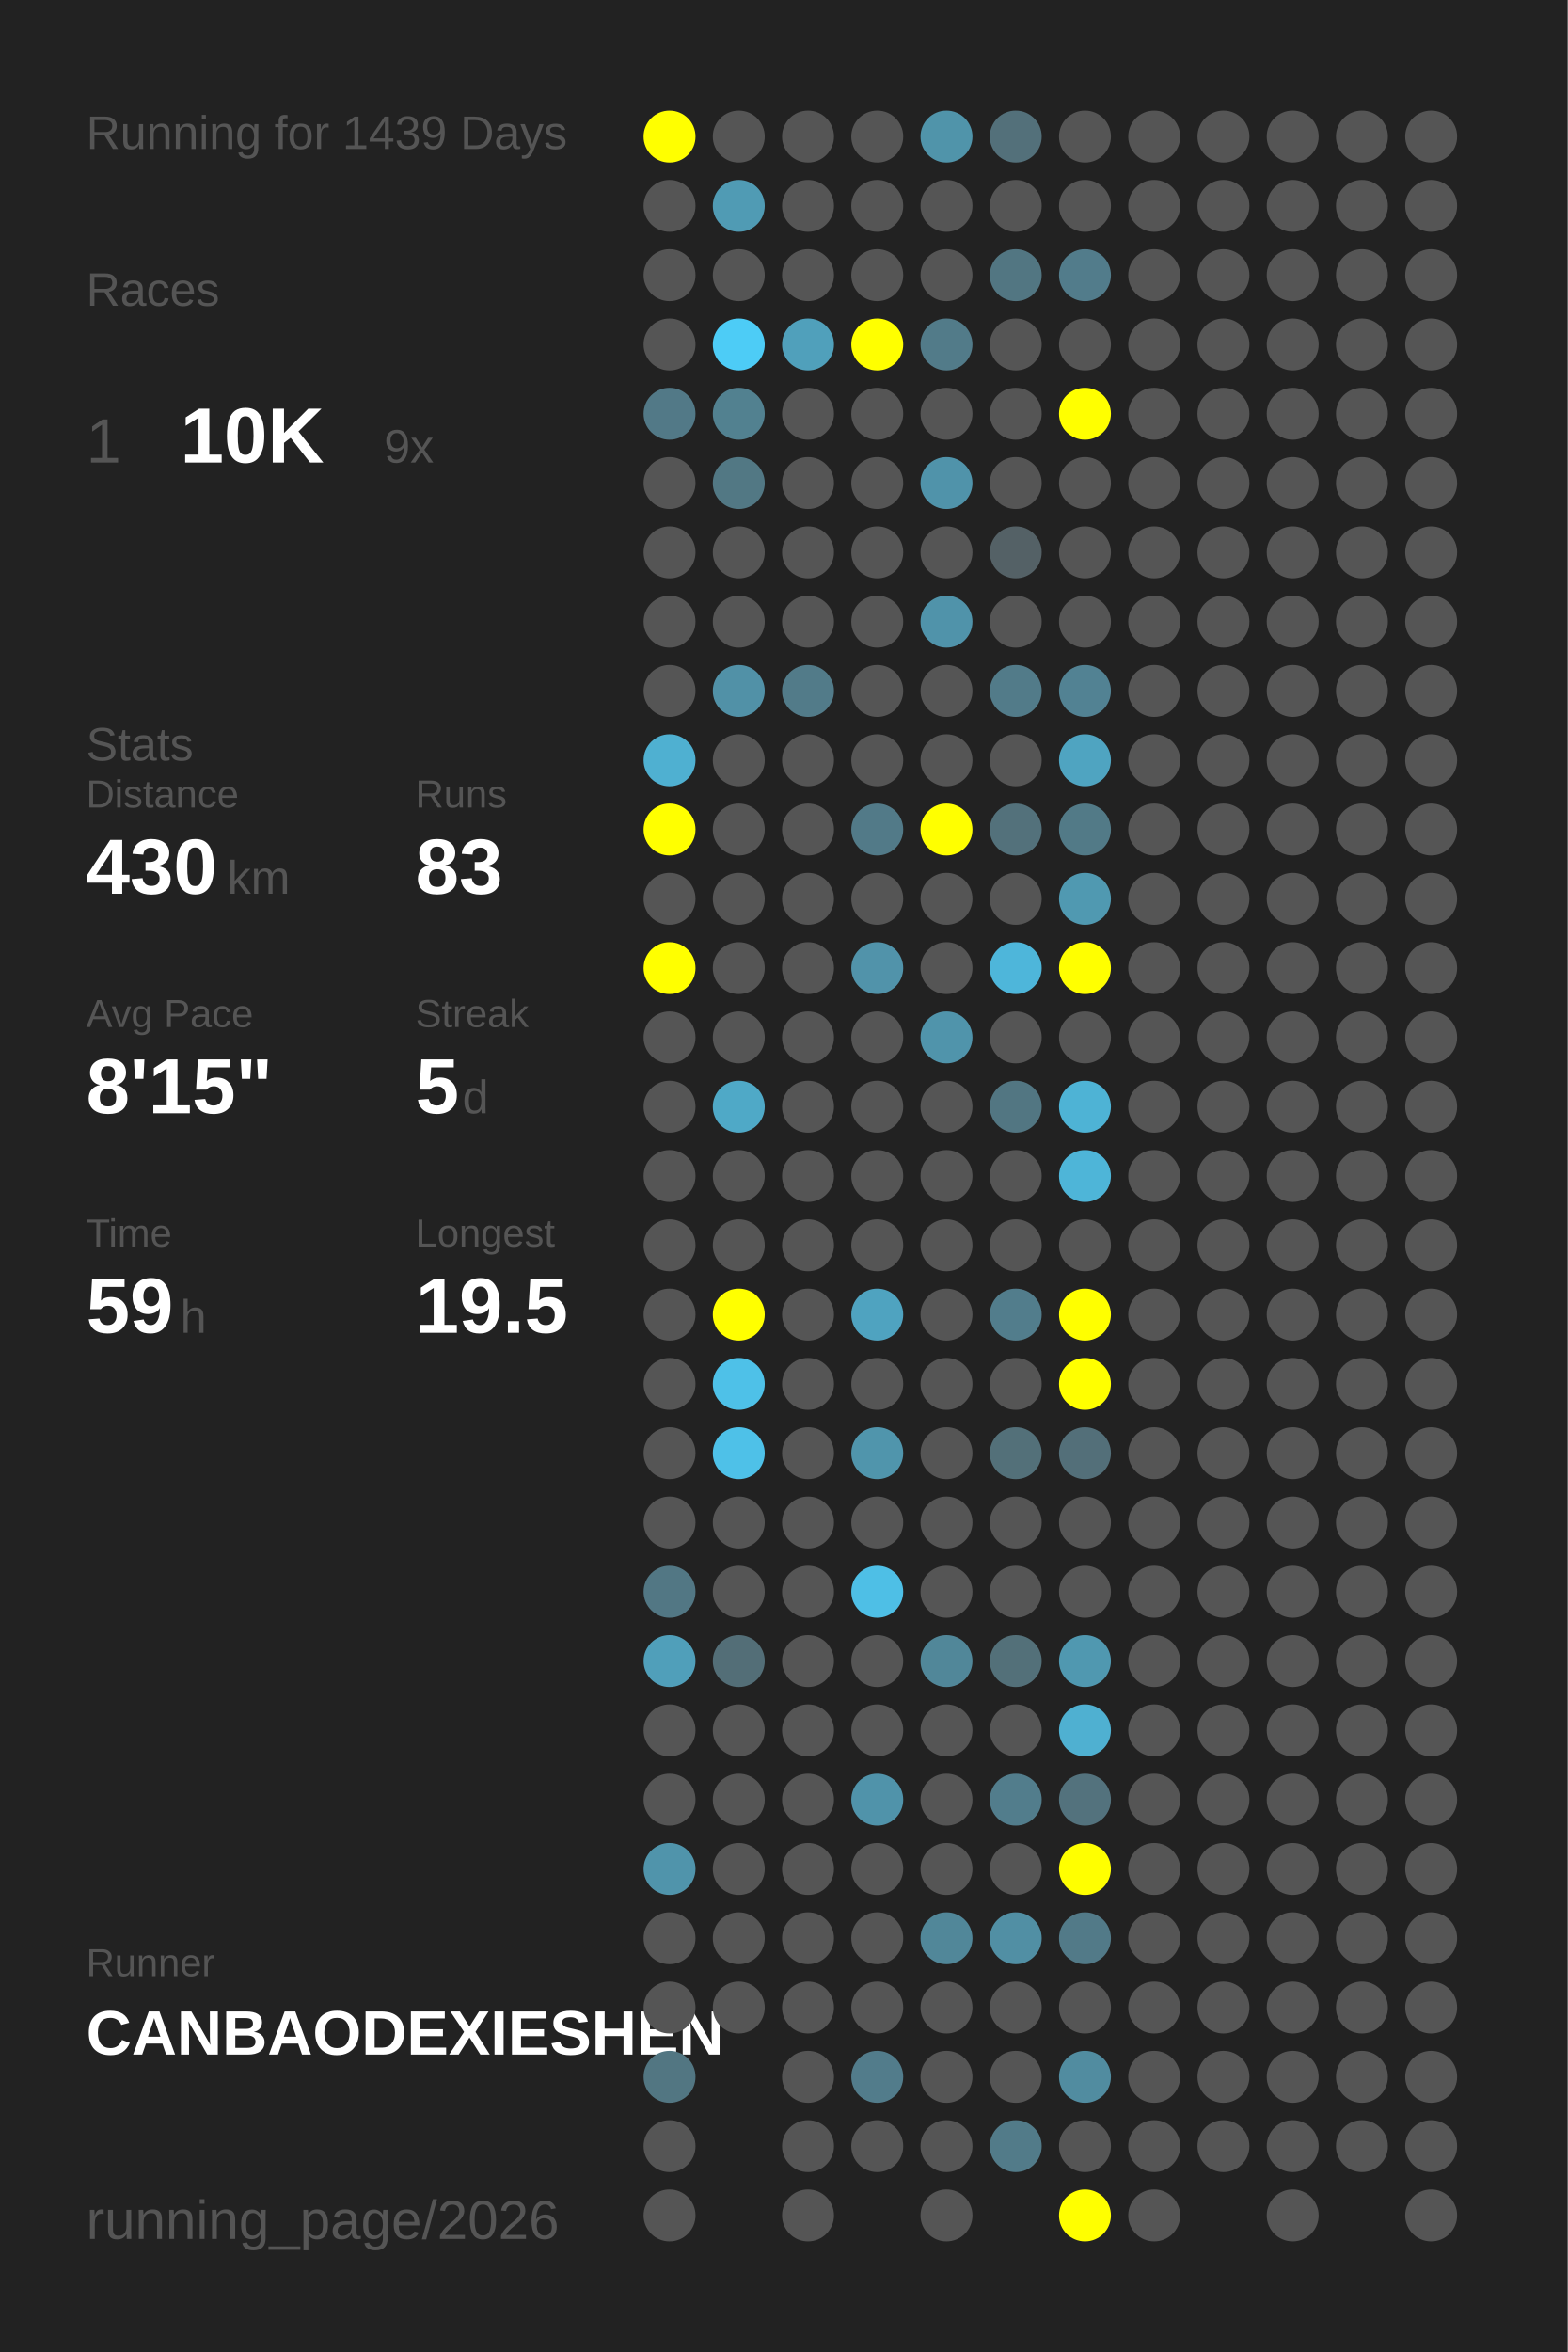
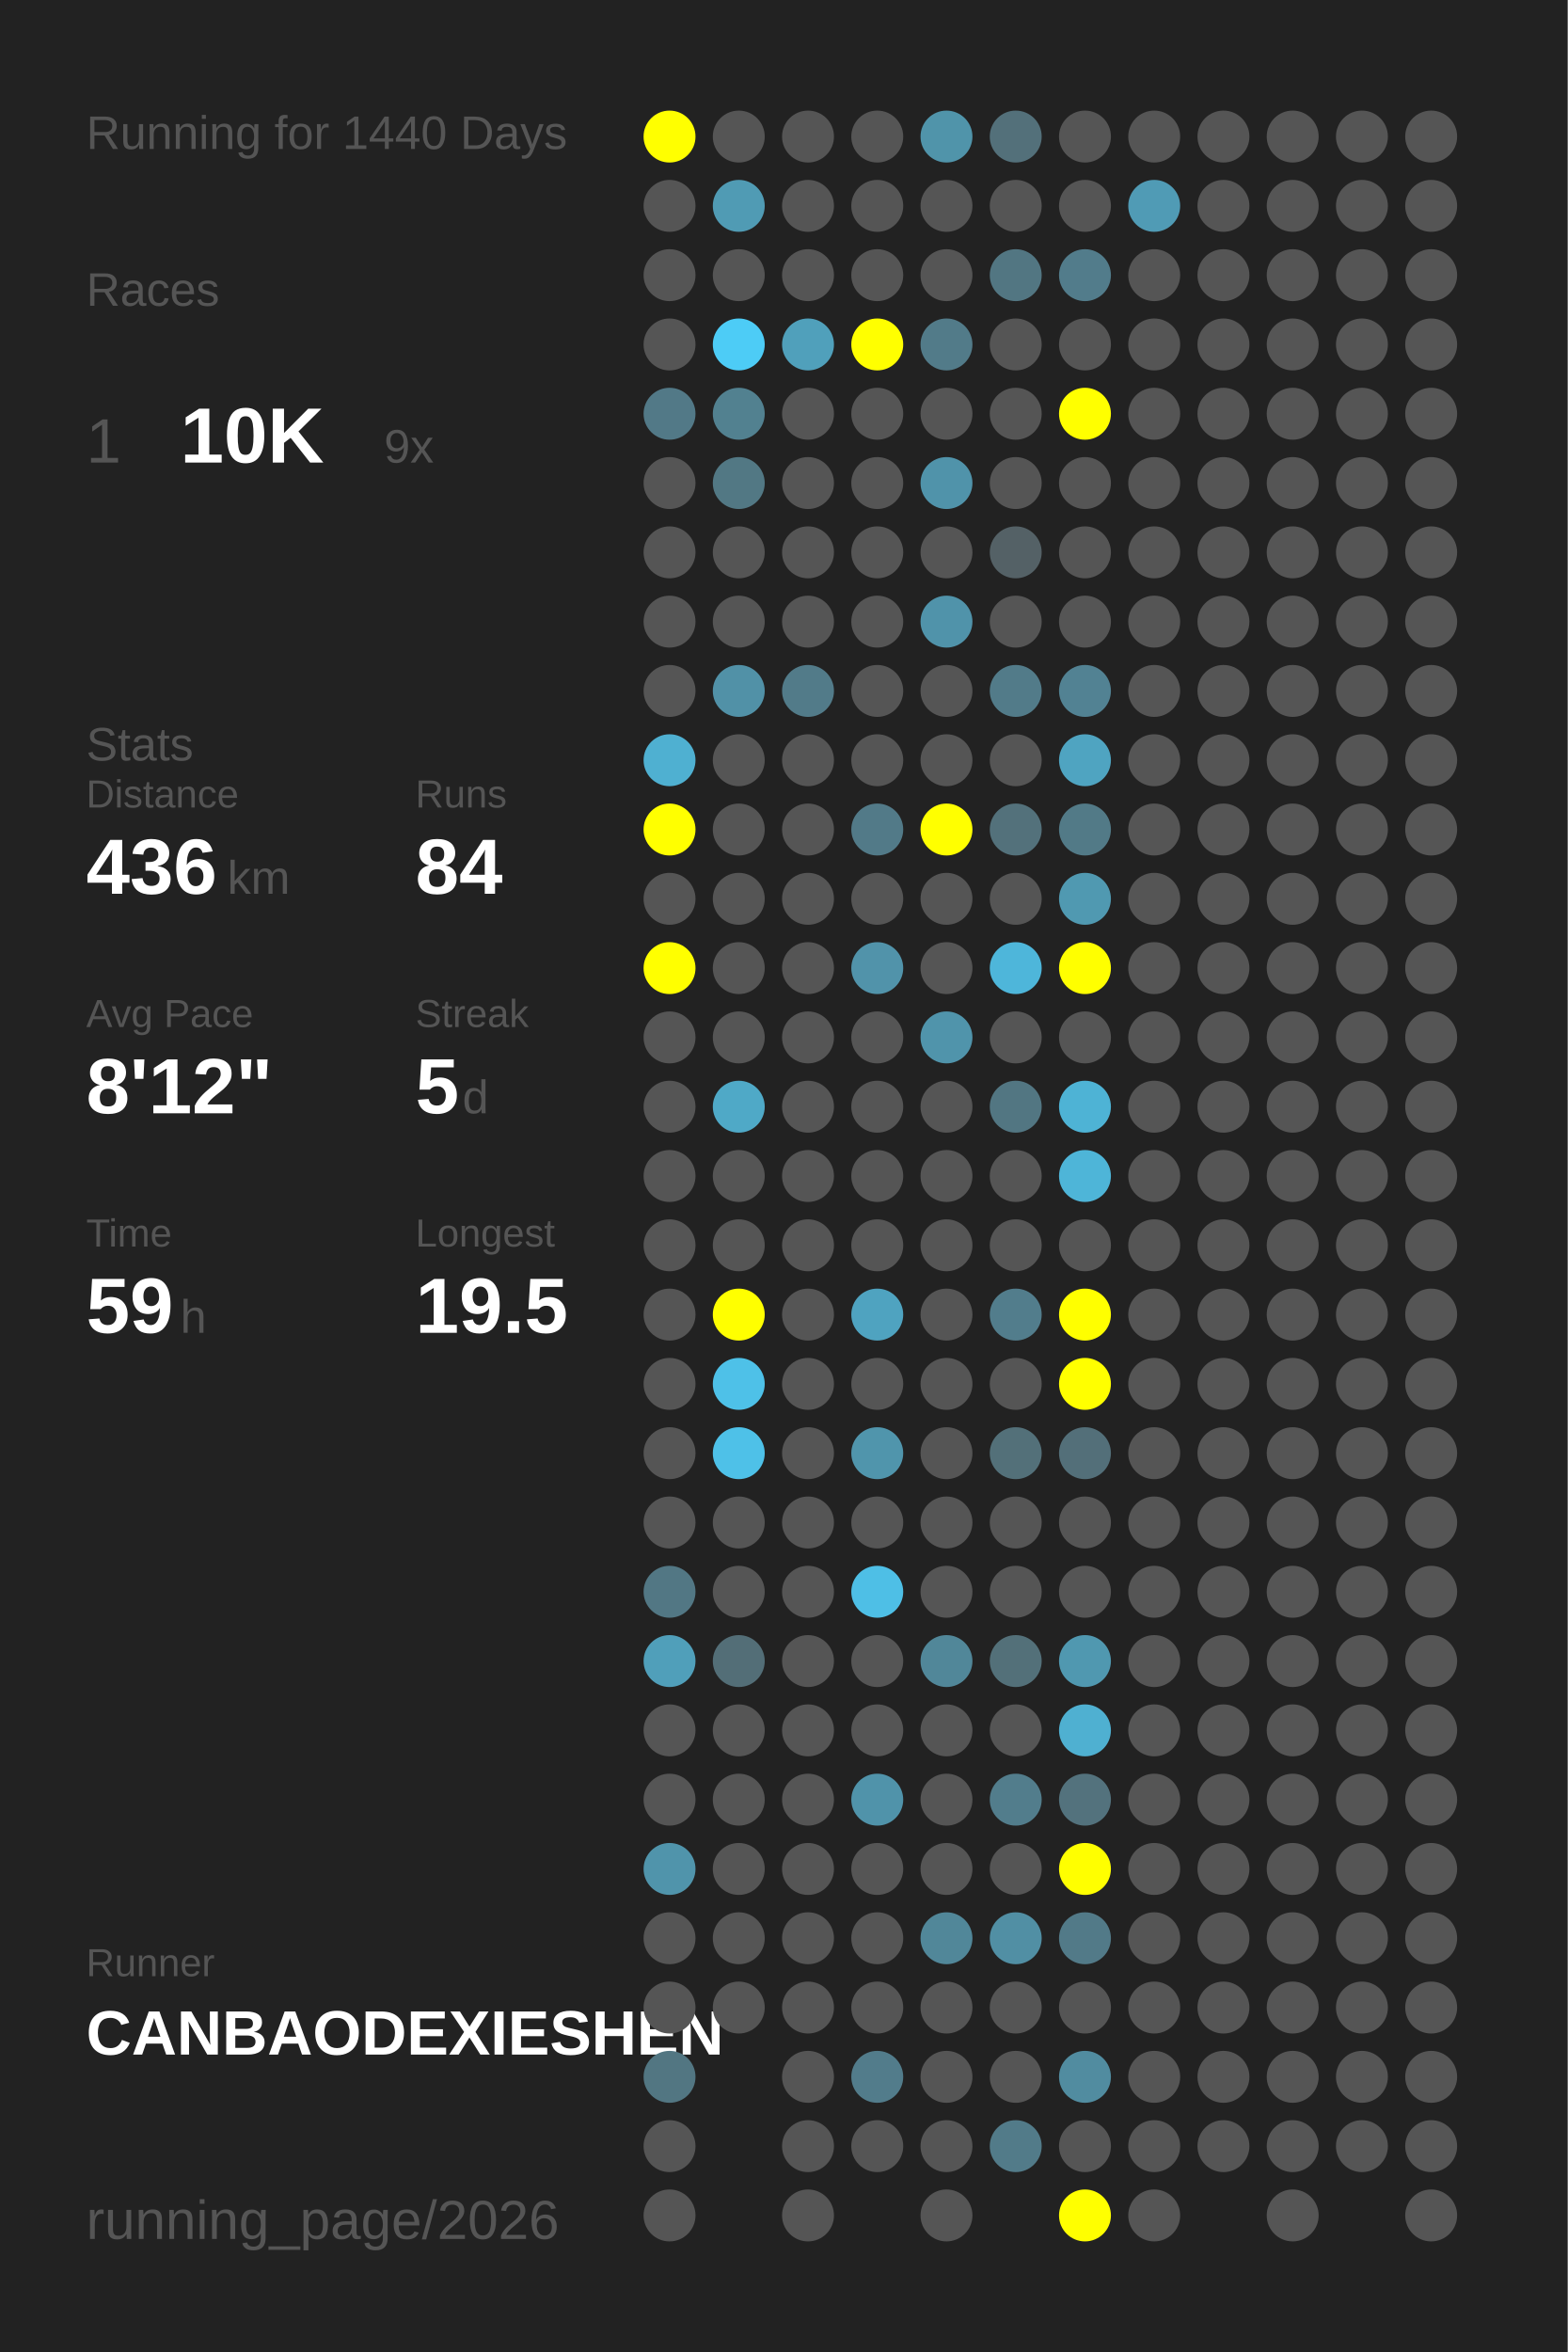
<svg xmlns="http://www.w3.org/2000/svg" baseProfile="full" height="300mm" version="1.1" viewBox="0,0,200,300" width="200mm">
  <defs />
  <rect fill="#222222" height="300" width="200" x="0" y="0" />
-   <text fill="#555555" style="font-size:6px; font-family:Arial;" x="11" y="19">Running for 1439 Days</text>
+   <text fill="#555555" style="font-size:6px; font-family:Arial;" x="11" y="19">Running for 1440 Days</text>
  <text fill="#555555" style="font-size:6px; font-family:Arial;" x="11" y="39">Races</text>
  <text fill="#555555" style="font-size:8px; font-family:Arial;" x="11" y="59">1</text>
  <text fill="#FFFFFF" style="font-size:10px; font-family:Arial; font-weight:bold;" x="23" y="59">10K</text>
  <text fill="#555555" style="font-size:6px; font-family:Arial;" x="49" y="59">9x</text>
  <text fill="#555555" style="font-size:6px; font-family:Arial;" x="11" y="97">Stats</text>
  <text fill="#555555" style="font-size:5px; font-family:Arial;" x="11" y="103">Distance</text>
-   <text fill="#FFFFFF" style="font-size:10px; font-family:Arial; font-weight:bold;" x="11" y="114">430</text>
+   <text fill="#FFFFFF" style="font-size:10px; font-family:Arial; font-weight:bold;" x="11" y="114">436</text>
  <text fill="#555555" style="font-size:6px; font-family:Arial;" x="29" y="114">km</text>
  <text fill="#555555" style="font-size:5px; font-family:Arial;" x="53" y="103">Runs</text>
-   <text fill="#FFFFFF" style="font-size:10px; font-family:Arial; font-weight:bold;" x="53" y="114">83</text>
+   <text fill="#FFFFFF" style="font-size:10px; font-family:Arial; font-weight:bold;" x="53" y="114">84</text>
  <text fill="#555555" style="font-size:5px; font-family:Arial;" x="11" y="131">Avg Pace</text>
-   <text fill="#FFFFFF" style="font-size:10px; font-family:Arial; font-weight:bold;" x="11" y="142">8'15"</text>
+   <text fill="#FFFFFF" style="font-size:10px; font-family:Arial; font-weight:bold;" x="11" y="142">8'12"</text>
  <text fill="#555555" style="font-size:5px; font-family:Arial;" x="53" y="131">Streak</text>
  <text fill="#FFFFFF" style="font-size:10px; font-family:Arial; font-weight:bold;" x="53" y="142">5</text>
  <text fill="#555555" style="font-size:6px; font-family:Arial;" x="59" y="142">d</text>
  <text fill="#555555" style="font-size:5px; font-family:Arial;" x="11" y="159">Time</text>
  <text fill="#FFFFFF" style="font-size:10px; font-family:Arial; font-weight:bold;" x="11" y="170">59</text>
  <text fill="#555555" style="font-size:6px; font-family:Arial;" x="23" y="170">h</text>
  <text fill="#555555" style="font-size:5px; font-family:Arial;" x="53" y="159">Longest</text>
  <text fill="#FFFFFF" style="font-size:10px; font-family:Arial; font-weight:bold;" x="53" y="170">19.5</text>
  <text fill="#555555" style="font-size:5px; font-family:Arial;" x="11" y="252.065">Runner</text>
  <text fill="#FFFFFF" style="font-size:8px; font-family:Arial; font-weight:bold;" x="11" y="262.065">CANBAODEXIESHEN</text>
  <text fill="#555555" style="font-size:7px; font-family:Arial;" x="11" y="285.581">running_page/2026</text>
  <circle cx="85.417" cy="17.419" fill="#FFFF00" r="3.312" />
  <circle cx="85.417" cy="26.258" fill="#555555" r="3.312" />
  <circle cx="85.417" cy="35.097" fill="#555555" r="3.312" />
  <circle cx="85.417" cy="43.935" fill="#555555" r="3.312" />
  <circle cx="85.417" cy="52.774" fill="#527987" r="3.312" />
  <circle cx="85.417" cy="61.613" fill="#555555" r="3.312" />
  <circle cx="85.417" cy="70.452" fill="#555555" r="3.312" />
  <circle cx="85.417" cy="79.29" fill="#555555" r="3.312" />
  <circle cx="85.417" cy="88.129" fill="#555555" r="3.312" />
  <circle cx="85.417" cy="96.968" fill="#4fb0d1" r="3.312" />
  <circle cx="85.417" cy="105.806" fill="#FFFF00" r="3.312" />
  <circle cx="85.417" cy="114.645" fill="#555555" r="3.312" />
  <circle cx="85.417" cy="123.484" fill="#FFFF00" r="3.312" />
  <circle cx="85.417" cy="132.323" fill="#555555" r="3.312" />
  <circle cx="85.417" cy="141.161" fill="#555555" r="3.312" />
  <circle cx="85.417" cy="150" fill="#555555" r="3.312" />
  <circle cx="85.417" cy="158.839" fill="#555555" r="3.312" />
  <circle cx="85.417" cy="167.677" fill="#555555" r="3.312" />
  <circle cx="85.417" cy="176.516" fill="#555555" r="3.312" />
  <circle cx="85.417" cy="185.355" fill="#555555" r="3.312" />
  <circle cx="85.417" cy="194.194" fill="#555555" r="3.312" />
  <circle cx="85.417" cy="203.032" fill="#527784" r="3.312" />
  <circle cx="85.417" cy="211.871" fill="#509fba" r="3.312" />
  <circle cx="85.417" cy="220.71" fill="#555555" r="3.312" />
  <circle cx="85.417" cy="229.548" fill="#555555" r="3.312" />
  <circle cx="85.417" cy="238.387" fill="#5094ab" r="3.312" />
  <circle cx="85.417" cy="247.226" fill="#555555" r="3.312" />
  <circle cx="85.417" cy="256.065" fill="#555555" r="3.312" />
  <circle cx="85.417" cy="264.903" fill="#527682" r="3.312" />
  <circle cx="85.417" cy="273.742" fill="#555555" r="3.312" />
  <circle cx="85.417" cy="282.581" fill="#555555" r="3.312" />
  <circle cx="94.25" cy="17.419" fill="#555555" r="3.312" />
  <circle cx="94.25" cy="26.258" fill="#509bb4" r="3.312" />
  <circle cx="94.25" cy="35.097" fill="#555555" r="3.312" />
  <circle cx="94.25" cy="43.935" fill="#4dccf6" r="3.312" />
  <circle cx="94.25" cy="52.774" fill="#528190" r="3.312" />
  <circle cx="94.25" cy="61.613" fill="#527884" r="3.312" />
  <circle cx="94.25" cy="70.452" fill="#555555" r="3.312" />
  <circle cx="94.25" cy="79.29" fill="#555555" r="3.312" />
  <circle cx="94.25" cy="88.129" fill="#5191a7" r="3.312" />
  <circle cx="94.25" cy="96.968" fill="#555555" r="3.312" />
  <circle cx="94.25" cy="105.806" fill="#555555" r="3.312" />
  <circle cx="94.25" cy="114.645" fill="#555555" r="3.312" />
  <circle cx="94.25" cy="123.484" fill="#555555" r="3.312" />
  <circle cx="94.25" cy="132.323" fill="#555555" r="3.312" />
  <circle cx="94.25" cy="141.161" fill="#4fa9c7" r="3.312" />
  <circle cx="94.25" cy="150" fill="#555555" r="3.312" />
  <circle cx="94.25" cy="158.839" fill="#555555" r="3.312" />
  <circle cx="94.25" cy="167.677" fill="#FFFF00" r="3.312" />
  <circle cx="94.25" cy="176.516" fill="#4ec1e8" r="3.312" />
  <circle cx="94.25" cy="185.355" fill="#4ec1e8" r="3.312" />
  <circle cx="94.25" cy="194.194" fill="#555555" r="3.312" />
  <circle cx="94.25" cy="203.032" fill="#555555" r="3.312" />
  <circle cx="94.25" cy="211.871" fill="#536e77" r="3.312" />
  <circle cx="94.25" cy="220.71" fill="#555555" r="3.312" />
  <circle cx="94.25" cy="229.548" fill="#555555" r="3.312" />
  <circle cx="94.25" cy="238.387" fill="#555555" r="3.312" />
  <circle cx="94.25" cy="247.226" fill="#555555" r="3.312" />
  <circle cx="94.25" cy="256.065" fill="#555555" r="3.312" />
  <circle cx="103.083" cy="17.419" fill="#555555" r="3.312" />
  <circle cx="103.083" cy="26.258" fill="#555555" r="3.312" />
  <circle cx="103.083" cy="35.097" fill="#555555" r="3.312" />
  <circle cx="103.083" cy="43.935" fill="#50a0bb" r="3.312" />
  <circle cx="103.083" cy="52.774" fill="#555555" r="3.312" />
  <circle cx="103.083" cy="61.613" fill="#555555" r="3.312" />
  <circle cx="103.083" cy="70.452" fill="#555555" r="3.312" />
  <circle cx="103.083" cy="79.29" fill="#555555" r="3.312" />
  <circle cx="103.083" cy="88.129" fill="#527b89" r="3.312" />
  <circle cx="103.083" cy="96.968" fill="#555555" r="3.312" />
  <circle cx="103.083" cy="105.806" fill="#555555" r="3.312" />
  <circle cx="103.083" cy="114.645" fill="#555555" r="3.312" />
  <circle cx="103.083" cy="123.484" fill="#555555" r="3.312" />
  <circle cx="103.083" cy="132.323" fill="#555555" r="3.312" />
  <circle cx="103.083" cy="141.161" fill="#555555" r="3.312" />
  <circle cx="103.083" cy="150" fill="#555555" r="3.312" />
  <circle cx="103.083" cy="158.839" fill="#555555" r="3.312" />
  <circle cx="103.083" cy="167.677" fill="#555555" r="3.312" />
  <circle cx="103.083" cy="176.516" fill="#555555" r="3.312" />
  <circle cx="103.083" cy="185.355" fill="#555555" r="3.312" />
  <circle cx="103.083" cy="194.194" fill="#555555" r="3.312" />
  <circle cx="103.083" cy="203.032" fill="#555555" r="3.312" />
  <circle cx="103.083" cy="211.871" fill="#555555" r="3.312" />
  <circle cx="103.083" cy="220.71" fill="#555555" r="3.312" />
  <circle cx="103.083" cy="229.548" fill="#555555" r="3.312" />
  <circle cx="103.083" cy="238.387" fill="#555555" r="3.312" />
  <circle cx="103.083" cy="247.226" fill="#555555" r="3.312" />
  <circle cx="103.083" cy="256.065" fill="#555555" r="3.312" />
  <circle cx="103.083" cy="264.903" fill="#555555" r="3.312" />
  <circle cx="103.083" cy="273.742" fill="#555555" r="3.312" />
  <circle cx="103.083" cy="282.581" fill="#555555" r="3.312" />
  <circle cx="111.917" cy="17.419" fill="#555555" r="3.312" />
  <circle cx="111.917" cy="26.258" fill="#555555" r="3.312" />
  <circle cx="111.917" cy="35.097" fill="#555555" r="3.312" />
  <circle cx="111.917" cy="43.935" fill="#FFFF00" r="3.312" />
  <circle cx="111.917" cy="52.774" fill="#555555" r="3.312" />
  <circle cx="111.917" cy="61.613" fill="#555555" r="3.312" />
  <circle cx="111.917" cy="70.452" fill="#555555" r="3.312" />
  <circle cx="111.917" cy="79.29" fill="#555555" r="3.312" />
  <circle cx="111.917" cy="88.129" fill="#555555" r="3.312" />
  <circle cx="111.917" cy="96.968" fill="#555555" r="3.312" />
  <circle cx="111.917" cy="105.806" fill="#527a88" r="3.312" />
  <circle cx="111.917" cy="114.645" fill="#555555" r="3.312" />
  <circle cx="111.917" cy="123.484" fill="#5193aa" r="3.312" />
  <circle cx="111.917" cy="132.323" fill="#555555" r="3.312" />
  <circle cx="111.917" cy="141.161" fill="#555555" r="3.312" />
  <circle cx="111.917" cy="150" fill="#555555" r="3.312" />
  <circle cx="111.917" cy="158.839" fill="#555555" r="3.312" />
  <circle cx="111.917" cy="167.677" fill="#4fa3c0" r="3.312" />
  <circle cx="111.917" cy="176.516" fill="#555555" r="3.312" />
  <circle cx="111.917" cy="185.355" fill="#5095ac" r="3.312" />
  <circle cx="111.917" cy="194.194" fill="#555555" r="3.312" />
  <circle cx="111.917" cy="203.032" fill="#4ebfe6" r="3.312" />
  <circle cx="111.917" cy="211.871" fill="#555555" r="3.312" />
  <circle cx="111.917" cy="220.71" fill="#555555" r="3.312" />
  <circle cx="111.917" cy="229.548" fill="#5093aa" r="3.312" />
  <circle cx="111.917" cy="238.387" fill="#555555" r="3.312" />
  <circle cx="111.917" cy="247.226" fill="#555555" r="3.312" />
  <circle cx="111.917" cy="256.065" fill="#555555" r="3.312" />
  <circle cx="111.917" cy="264.903" fill="#527c8b" r="3.312" />
  <circle cx="111.917" cy="273.742" fill="#555555" r="3.312" />
  <circle cx="120.75" cy="17.419" fill="#5094aa" r="3.312" />
  <circle cx="120.75" cy="26.258" fill="#555555" r="3.312" />
  <circle cx="120.75" cy="35.097" fill="#555555" r="3.312" />
  <circle cx="120.75" cy="43.935" fill="#527b89" r="3.312" />
  <circle cx="120.75" cy="52.774" fill="#555555" r="3.312" />
  <circle cx="120.75" cy="61.613" fill="#5093aa" r="3.312" />
  <circle cx="120.75" cy="70.452" fill="#555555" r="3.312" />
  <circle cx="120.75" cy="79.29" fill="#5093aa" r="3.312" />
  <circle cx="120.75" cy="88.129" fill="#555555" r="3.312" />
  <circle cx="120.75" cy="96.968" fill="#555555" r="3.312" />
  <circle cx="120.75" cy="105.806" fill="#FFFF00" r="3.312" />
  <circle cx="120.75" cy="114.645" fill="#555555" r="3.312" />
  <circle cx="120.75" cy="123.484" fill="#555555" r="3.312" />
  <circle cx="120.75" cy="132.323" fill="#5094ab" r="3.312" />
  <circle cx="120.75" cy="141.161" fill="#555555" r="3.312" />
  <circle cx="120.75" cy="150" fill="#555555" r="3.312" />
  <circle cx="120.75" cy="158.839" fill="#555555" r="3.312" />
  <circle cx="120.75" cy="167.677" fill="#555555" r="3.312" />
  <circle cx="120.75" cy="176.516" fill="#555555" r="3.312" />
  <circle cx="120.75" cy="185.355" fill="#555555" r="3.312" />
  <circle cx="120.75" cy="194.194" fill="#555555" r="3.312" />
  <circle cx="120.75" cy="203.032" fill="#555555" r="3.312" />
  <circle cx="120.75" cy="211.871" fill="#518799" r="3.312" />
  <circle cx="120.75" cy="220.71" fill="#555555" r="3.312" />
  <circle cx="120.75" cy="229.548" fill="#555555" r="3.312" />
  <circle cx="120.75" cy="238.387" fill="#555555" r="3.312" />
  <circle cx="120.75" cy="247.226" fill="#518799" r="3.312" />
  <circle cx="120.75" cy="256.065" fill="#555555" r="3.312" />
  <circle cx="120.75" cy="264.903" fill="#555555" r="3.312" />
  <circle cx="120.75" cy="273.742" fill="#555555" r="3.312" />
  <circle cx="120.75" cy="282.581" fill="#555555" r="3.312" />
  <circle cx="129.583" cy="17.419" fill="#53707a" r="3.312" />
  <circle cx="129.583" cy="26.258" fill="#555555" r="3.312" />
  <circle cx="129.583" cy="35.097" fill="#527682" r="3.312" />
  <circle cx="129.583" cy="43.935" fill="#555555" r="3.312" />
  <circle cx="129.583" cy="52.774" fill="#555555" r="3.312" />
  <circle cx="129.583" cy="61.613" fill="#555555" r="3.312" />
  <circle cx="129.583" cy="70.452" fill="#546166" r="3.312" />
  <circle cx="129.583" cy="79.29" fill="#555555" r="3.312" />
  <circle cx="129.583" cy="88.129" fill="#527b89" r="3.312" />
  <circle cx="129.583" cy="96.968" fill="#555555" r="3.312" />
  <circle cx="129.583" cy="105.806" fill="#53717b" r="3.312" />
  <circle cx="129.583" cy="114.645" fill="#555555" r="3.312" />
  <circle cx="129.583" cy="123.484" fill="#4eb6da" r="3.312" />
  <circle cx="129.583" cy="132.323" fill="#555555" r="3.312" />
  <circle cx="129.583" cy="141.161" fill="#527682" r="3.312" />
  <circle cx="129.583" cy="150" fill="#555555" r="3.312" />
  <circle cx="129.583" cy="158.839" fill="#555555" r="3.312" />
  <circle cx="129.583" cy="167.677" fill="#527d8c" r="3.312" />
  <circle cx="129.583" cy="176.516" fill="#555555" r="3.312" />
  <circle cx="129.583" cy="185.355" fill="#537079" r="3.312" />
  <circle cx="129.583" cy="194.194" fill="#555555" r="3.312" />
  <circle cx="129.583" cy="203.032" fill="#555555" r="3.312" />
  <circle cx="129.583" cy="211.871" fill="#537079" r="3.312" />
  <circle cx="129.583" cy="220.71" fill="#555555" r="3.312" />
  <circle cx="129.583" cy="229.548" fill="#527d8c" r="3.312" />
  <circle cx="129.583" cy="238.387" fill="#555555" r="3.312" />
  <circle cx="129.583" cy="247.226" fill="#518fa4" r="3.312" />
  <circle cx="129.583" cy="256.065" fill="#555555" r="3.312" />
  <circle cx="129.583" cy="264.903" fill="#555555" r="3.312" />
  <circle cx="129.583" cy="273.742" fill="#527b89" r="3.312" />
  <circle cx="138.417" cy="17.419" fill="#555555" r="3.312" />
  <circle cx="138.417" cy="26.258" fill="#555555" r="3.312" />
  <circle cx="138.417" cy="35.097" fill="#527c8b" r="3.312" />
  <circle cx="138.417" cy="43.935" fill="#555555" r="3.312" />
  <circle cx="138.417" cy="52.774" fill="#FFFF00" r="3.312" />
  <circle cx="138.417" cy="61.613" fill="#555555" r="3.312" />
  <circle cx="138.417" cy="70.452" fill="#555555" r="3.312" />
  <circle cx="138.417" cy="79.29" fill="#555555" r="3.312" />
  <circle cx="138.417" cy="88.129" fill="#528293" r="3.312" />
  <circle cx="138.417" cy="96.968" fill="#4fa4c1" r="3.312" />
  <circle cx="138.417" cy="105.806" fill="#527a87" r="3.312" />
  <circle cx="138.417" cy="114.645" fill="#5099b1" r="3.312" />
  <circle cx="138.417" cy="123.484" fill="#FFFF00" r="3.312" />
  <circle cx="138.417" cy="132.323" fill="#555555" r="3.312" />
  <circle cx="138.417" cy="141.161" fill="#4eb3d5" r="3.312" />
  <circle cx="138.417" cy="150" fill="#4eb5d8" r="3.312" />
  <circle cx="138.417" cy="158.839" fill="#555555" r="3.312" />
  <circle cx="138.417" cy="167.677" fill="#FFFF00" r="3.312" />
  <circle cx="138.417" cy="176.516" fill="#FFFF00" r="3.312" />
  <circle cx="138.417" cy="185.355" fill="#536f79" r="3.312" />
  <circle cx="138.417" cy="194.194" fill="#555555" r="3.312" />
  <circle cx="138.417" cy="203.032" fill="#555555" r="3.312" />
  <circle cx="138.417" cy="211.871" fill="#5098b0" r="3.312" />
  <circle cx="138.417" cy="220.71" fill="#4fb0d1" r="3.312" />
  <circle cx="138.417" cy="229.548" fill="#53727d" r="3.312" />
  <circle cx="138.417" cy="238.387" fill="#FFFF00" r="3.312" />
  <circle cx="138.417" cy="247.226" fill="#527a88" r="3.312" />
  <circle cx="138.417" cy="256.065" fill="#555555" r="3.312" />
  <circle cx="138.417" cy="264.903" fill="#518ca0" r="3.312" />
  <circle cx="138.417" cy="273.742" fill="#555555" r="3.312" />
  <circle cx="138.417" cy="282.581" fill="#FFFF00" r="3.312" />
  <circle cx="147.25" cy="17.419" fill="#555555" r="3.312" />
-   <circle cx="147.25" cy="26.258" fill="#555555" r="3.312" />
+   <circle cx="147.25" cy="26.258" fill="#509bb5" r="3.312" />
  <circle cx="147.25" cy="35.097" fill="#555555" r="3.312" />
  <circle cx="147.25" cy="43.935" fill="#555555" r="3.312" />
  <circle cx="147.25" cy="52.774" fill="#555555" r="3.312" />
  <circle cx="147.25" cy="61.613" fill="#555555" r="3.312" />
  <circle cx="147.25" cy="70.452" fill="#555555" r="3.312" />
  <circle cx="147.25" cy="79.29" fill="#555555" r="3.312" />
  <circle cx="147.25" cy="88.129" fill="#555555" r="3.312" />
  <circle cx="147.25" cy="96.968" fill="#555555" r="3.312" />
  <circle cx="147.25" cy="105.806" fill="#555555" r="3.312" />
  <circle cx="147.25" cy="114.645" fill="#555555" r="3.312" />
  <circle cx="147.25" cy="123.484" fill="#555555" r="3.312" />
  <circle cx="147.25" cy="132.323" fill="#555555" r="3.312" />
  <circle cx="147.25" cy="141.161" fill="#555555" r="3.312" />
  <circle cx="147.25" cy="150" fill="#555555" r="3.312" />
  <circle cx="147.25" cy="158.839" fill="#555555" r="3.312" />
  <circle cx="147.25" cy="167.677" fill="#555555" r="3.312" />
  <circle cx="147.25" cy="176.516" fill="#555555" r="3.312" />
  <circle cx="147.25" cy="185.355" fill="#555555" r="3.312" />
  <circle cx="147.25" cy="194.194" fill="#555555" r="3.312" />
  <circle cx="147.25" cy="203.032" fill="#555555" r="3.312" />
  <circle cx="147.25" cy="211.871" fill="#555555" r="3.312" />
  <circle cx="147.25" cy="220.71" fill="#555555" r="3.312" />
  <circle cx="147.25" cy="229.548" fill="#555555" r="3.312" />
  <circle cx="147.25" cy="238.387" fill="#555555" r="3.312" />
  <circle cx="147.25" cy="247.226" fill="#555555" r="3.312" />
  <circle cx="147.25" cy="256.065" fill="#555555" r="3.312" />
  <circle cx="147.25" cy="264.903" fill="#555555" r="3.312" />
  <circle cx="147.25" cy="273.742" fill="#555555" r="3.312" />
  <circle cx="147.25" cy="282.581" fill="#555555" r="3.312" />
  <circle cx="156.083" cy="17.419" fill="#555555" r="3.312" />
  <circle cx="156.083" cy="26.258" fill="#555555" r="3.312" />
  <circle cx="156.083" cy="35.097" fill="#555555" r="3.312" />
  <circle cx="156.083" cy="43.935" fill="#555555" r="3.312" />
  <circle cx="156.083" cy="52.774" fill="#555555" r="3.312" />
  <circle cx="156.083" cy="61.613" fill="#555555" r="3.312" />
  <circle cx="156.083" cy="70.452" fill="#555555" r="3.312" />
  <circle cx="156.083" cy="79.29" fill="#555555" r="3.312" />
  <circle cx="156.083" cy="88.129" fill="#555555" r="3.312" />
  <circle cx="156.083" cy="96.968" fill="#555555" r="3.312" />
  <circle cx="156.083" cy="105.806" fill="#555555" r="3.312" />
  <circle cx="156.083" cy="114.645" fill="#555555" r="3.312" />
  <circle cx="156.083" cy="123.484" fill="#555555" r="3.312" />
  <circle cx="156.083" cy="132.323" fill="#555555" r="3.312" />
  <circle cx="156.083" cy="141.161" fill="#555555" r="3.312" />
  <circle cx="156.083" cy="150" fill="#555555" r="3.312" />
  <circle cx="156.083" cy="158.839" fill="#555555" r="3.312" />
  <circle cx="156.083" cy="167.677" fill="#555555" r="3.312" />
  <circle cx="156.083" cy="176.516" fill="#555555" r="3.312" />
  <circle cx="156.083" cy="185.355" fill="#555555" r="3.312" />
  <circle cx="156.083" cy="194.194" fill="#555555" r="3.312" />
  <circle cx="156.083" cy="203.032" fill="#555555" r="3.312" />
  <circle cx="156.083" cy="211.871" fill="#555555" r="3.312" />
  <circle cx="156.083" cy="220.71" fill="#555555" r="3.312" />
  <circle cx="156.083" cy="229.548" fill="#555555" r="3.312" />
  <circle cx="156.083" cy="238.387" fill="#555555" r="3.312" />
  <circle cx="156.083" cy="247.226" fill="#555555" r="3.312" />
  <circle cx="156.083" cy="256.065" fill="#555555" r="3.312" />
  <circle cx="156.083" cy="264.903" fill="#555555" r="3.312" />
  <circle cx="156.083" cy="273.742" fill="#555555" r="3.312" />
  <circle cx="164.917" cy="17.419" fill="#555555" r="3.312" />
  <circle cx="164.917" cy="26.258" fill="#555555" r="3.312" />
  <circle cx="164.917" cy="35.097" fill="#555555" r="3.312" />
  <circle cx="164.917" cy="43.935" fill="#555555" r="3.312" />
  <circle cx="164.917" cy="52.774" fill="#555555" r="3.312" />
  <circle cx="164.917" cy="61.613" fill="#555555" r="3.312" />
  <circle cx="164.917" cy="70.452" fill="#555555" r="3.312" />
  <circle cx="164.917" cy="79.29" fill="#555555" r="3.312" />
  <circle cx="164.917" cy="88.129" fill="#555555" r="3.312" />
  <circle cx="164.917" cy="96.968" fill="#555555" r="3.312" />
  <circle cx="164.917" cy="105.806" fill="#555555" r="3.312" />
  <circle cx="164.917" cy="114.645" fill="#555555" r="3.312" />
  <circle cx="164.917" cy="123.484" fill="#555555" r="3.312" />
  <circle cx="164.917" cy="132.323" fill="#555555" r="3.312" />
  <circle cx="164.917" cy="141.161" fill="#555555" r="3.312" />
  <circle cx="164.917" cy="150" fill="#555555" r="3.312" />
  <circle cx="164.917" cy="158.839" fill="#555555" r="3.312" />
  <circle cx="164.917" cy="167.677" fill="#555555" r="3.312" />
  <circle cx="164.917" cy="176.516" fill="#555555" r="3.312" />
  <circle cx="164.917" cy="185.355" fill="#555555" r="3.312" />
  <circle cx="164.917" cy="194.194" fill="#555555" r="3.312" />
  <circle cx="164.917" cy="203.032" fill="#555555" r="3.312" />
  <circle cx="164.917" cy="211.871" fill="#555555" r="3.312" />
  <circle cx="164.917" cy="220.71" fill="#555555" r="3.312" />
  <circle cx="164.917" cy="229.548" fill="#555555" r="3.312" />
  <circle cx="164.917" cy="238.387" fill="#555555" r="3.312" />
  <circle cx="164.917" cy="247.226" fill="#555555" r="3.312" />
  <circle cx="164.917" cy="256.065" fill="#555555" r="3.312" />
  <circle cx="164.917" cy="264.903" fill="#555555" r="3.312" />
  <circle cx="164.917" cy="273.742" fill="#555555" r="3.312" />
  <circle cx="164.917" cy="282.581" fill="#555555" r="3.312" />
  <circle cx="173.75" cy="17.419" fill="#555555" r="3.312" />
  <circle cx="173.75" cy="26.258" fill="#555555" r="3.312" />
  <circle cx="173.75" cy="35.097" fill="#555555" r="3.312" />
  <circle cx="173.75" cy="43.935" fill="#555555" r="3.312" />
  <circle cx="173.75" cy="52.774" fill="#555555" r="3.312" />
  <circle cx="173.75" cy="61.613" fill="#555555" r="3.312" />
  <circle cx="173.75" cy="70.452" fill="#555555" r="3.312" />
  <circle cx="173.75" cy="79.29" fill="#555555" r="3.312" />
  <circle cx="173.75" cy="88.129" fill="#555555" r="3.312" />
  <circle cx="173.75" cy="96.968" fill="#555555" r="3.312" />
  <circle cx="173.75" cy="105.806" fill="#555555" r="3.312" />
  <circle cx="173.75" cy="114.645" fill="#555555" r="3.312" />
  <circle cx="173.75" cy="123.484" fill="#555555" r="3.312" />
  <circle cx="173.75" cy="132.323" fill="#555555" r="3.312" />
  <circle cx="173.75" cy="141.161" fill="#555555" r="3.312" />
  <circle cx="173.75" cy="150" fill="#555555" r="3.312" />
  <circle cx="173.75" cy="158.839" fill="#555555" r="3.312" />
  <circle cx="173.75" cy="167.677" fill="#555555" r="3.312" />
  <circle cx="173.75" cy="176.516" fill="#555555" r="3.312" />
  <circle cx="173.75" cy="185.355" fill="#555555" r="3.312" />
  <circle cx="173.75" cy="194.194" fill="#555555" r="3.312" />
  <circle cx="173.75" cy="203.032" fill="#555555" r="3.312" />
  <circle cx="173.75" cy="211.871" fill="#555555" r="3.312" />
  <circle cx="173.75" cy="220.71" fill="#555555" r="3.312" />
  <circle cx="173.75" cy="229.548" fill="#555555" r="3.312" />
  <circle cx="173.75" cy="238.387" fill="#555555" r="3.312" />
  <circle cx="173.75" cy="247.226" fill="#555555" r="3.312" />
  <circle cx="173.75" cy="256.065" fill="#555555" r="3.312" />
  <circle cx="173.75" cy="264.903" fill="#555555" r="3.312" />
  <circle cx="173.75" cy="273.742" fill="#555555" r="3.312" />
  <circle cx="182.583" cy="17.419" fill="#555555" r="3.312" />
  <circle cx="182.583" cy="26.258" fill="#555555" r="3.312" />
  <circle cx="182.583" cy="35.097" fill="#555555" r="3.312" />
  <circle cx="182.583" cy="43.935" fill="#555555" r="3.312" />
  <circle cx="182.583" cy="52.774" fill="#555555" r="3.312" />
  <circle cx="182.583" cy="61.613" fill="#555555" r="3.312" />
  <circle cx="182.583" cy="70.452" fill="#555555" r="3.312" />
  <circle cx="182.583" cy="79.29" fill="#555555" r="3.312" />
  <circle cx="182.583" cy="88.129" fill="#555555" r="3.312" />
  <circle cx="182.583" cy="96.968" fill="#555555" r="3.312" />
  <circle cx="182.583" cy="105.806" fill="#555555" r="3.312" />
  <circle cx="182.583" cy="114.645" fill="#555555" r="3.312" />
  <circle cx="182.583" cy="123.484" fill="#555555" r="3.312" />
  <circle cx="182.583" cy="132.323" fill="#555555" r="3.312" />
  <circle cx="182.583" cy="141.161" fill="#555555" r="3.312" />
  <circle cx="182.583" cy="150" fill="#555555" r="3.312" />
  <circle cx="182.583" cy="158.839" fill="#555555" r="3.312" />
  <circle cx="182.583" cy="167.677" fill="#555555" r="3.312" />
  <circle cx="182.583" cy="176.516" fill="#555555" r="3.312" />
  <circle cx="182.583" cy="185.355" fill="#555555" r="3.312" />
  <circle cx="182.583" cy="194.194" fill="#555555" r="3.312" />
  <circle cx="182.583" cy="203.032" fill="#555555" r="3.312" />
  <circle cx="182.583" cy="211.871" fill="#555555" r="3.312" />
  <circle cx="182.583" cy="220.71" fill="#555555" r="3.312" />
  <circle cx="182.583" cy="229.548" fill="#555555" r="3.312" />
  <circle cx="182.583" cy="238.387" fill="#555555" r="3.312" />
  <circle cx="182.583" cy="247.226" fill="#555555" r="3.312" />
  <circle cx="182.583" cy="256.065" fill="#555555" r="3.312" />
  <circle cx="182.583" cy="264.903" fill="#555555" r="3.312" />
  <circle cx="182.583" cy="273.742" fill="#555555" r="3.312" />
  <circle cx="182.583" cy="282.581" fill="#555555" r="3.312" />
</svg>
